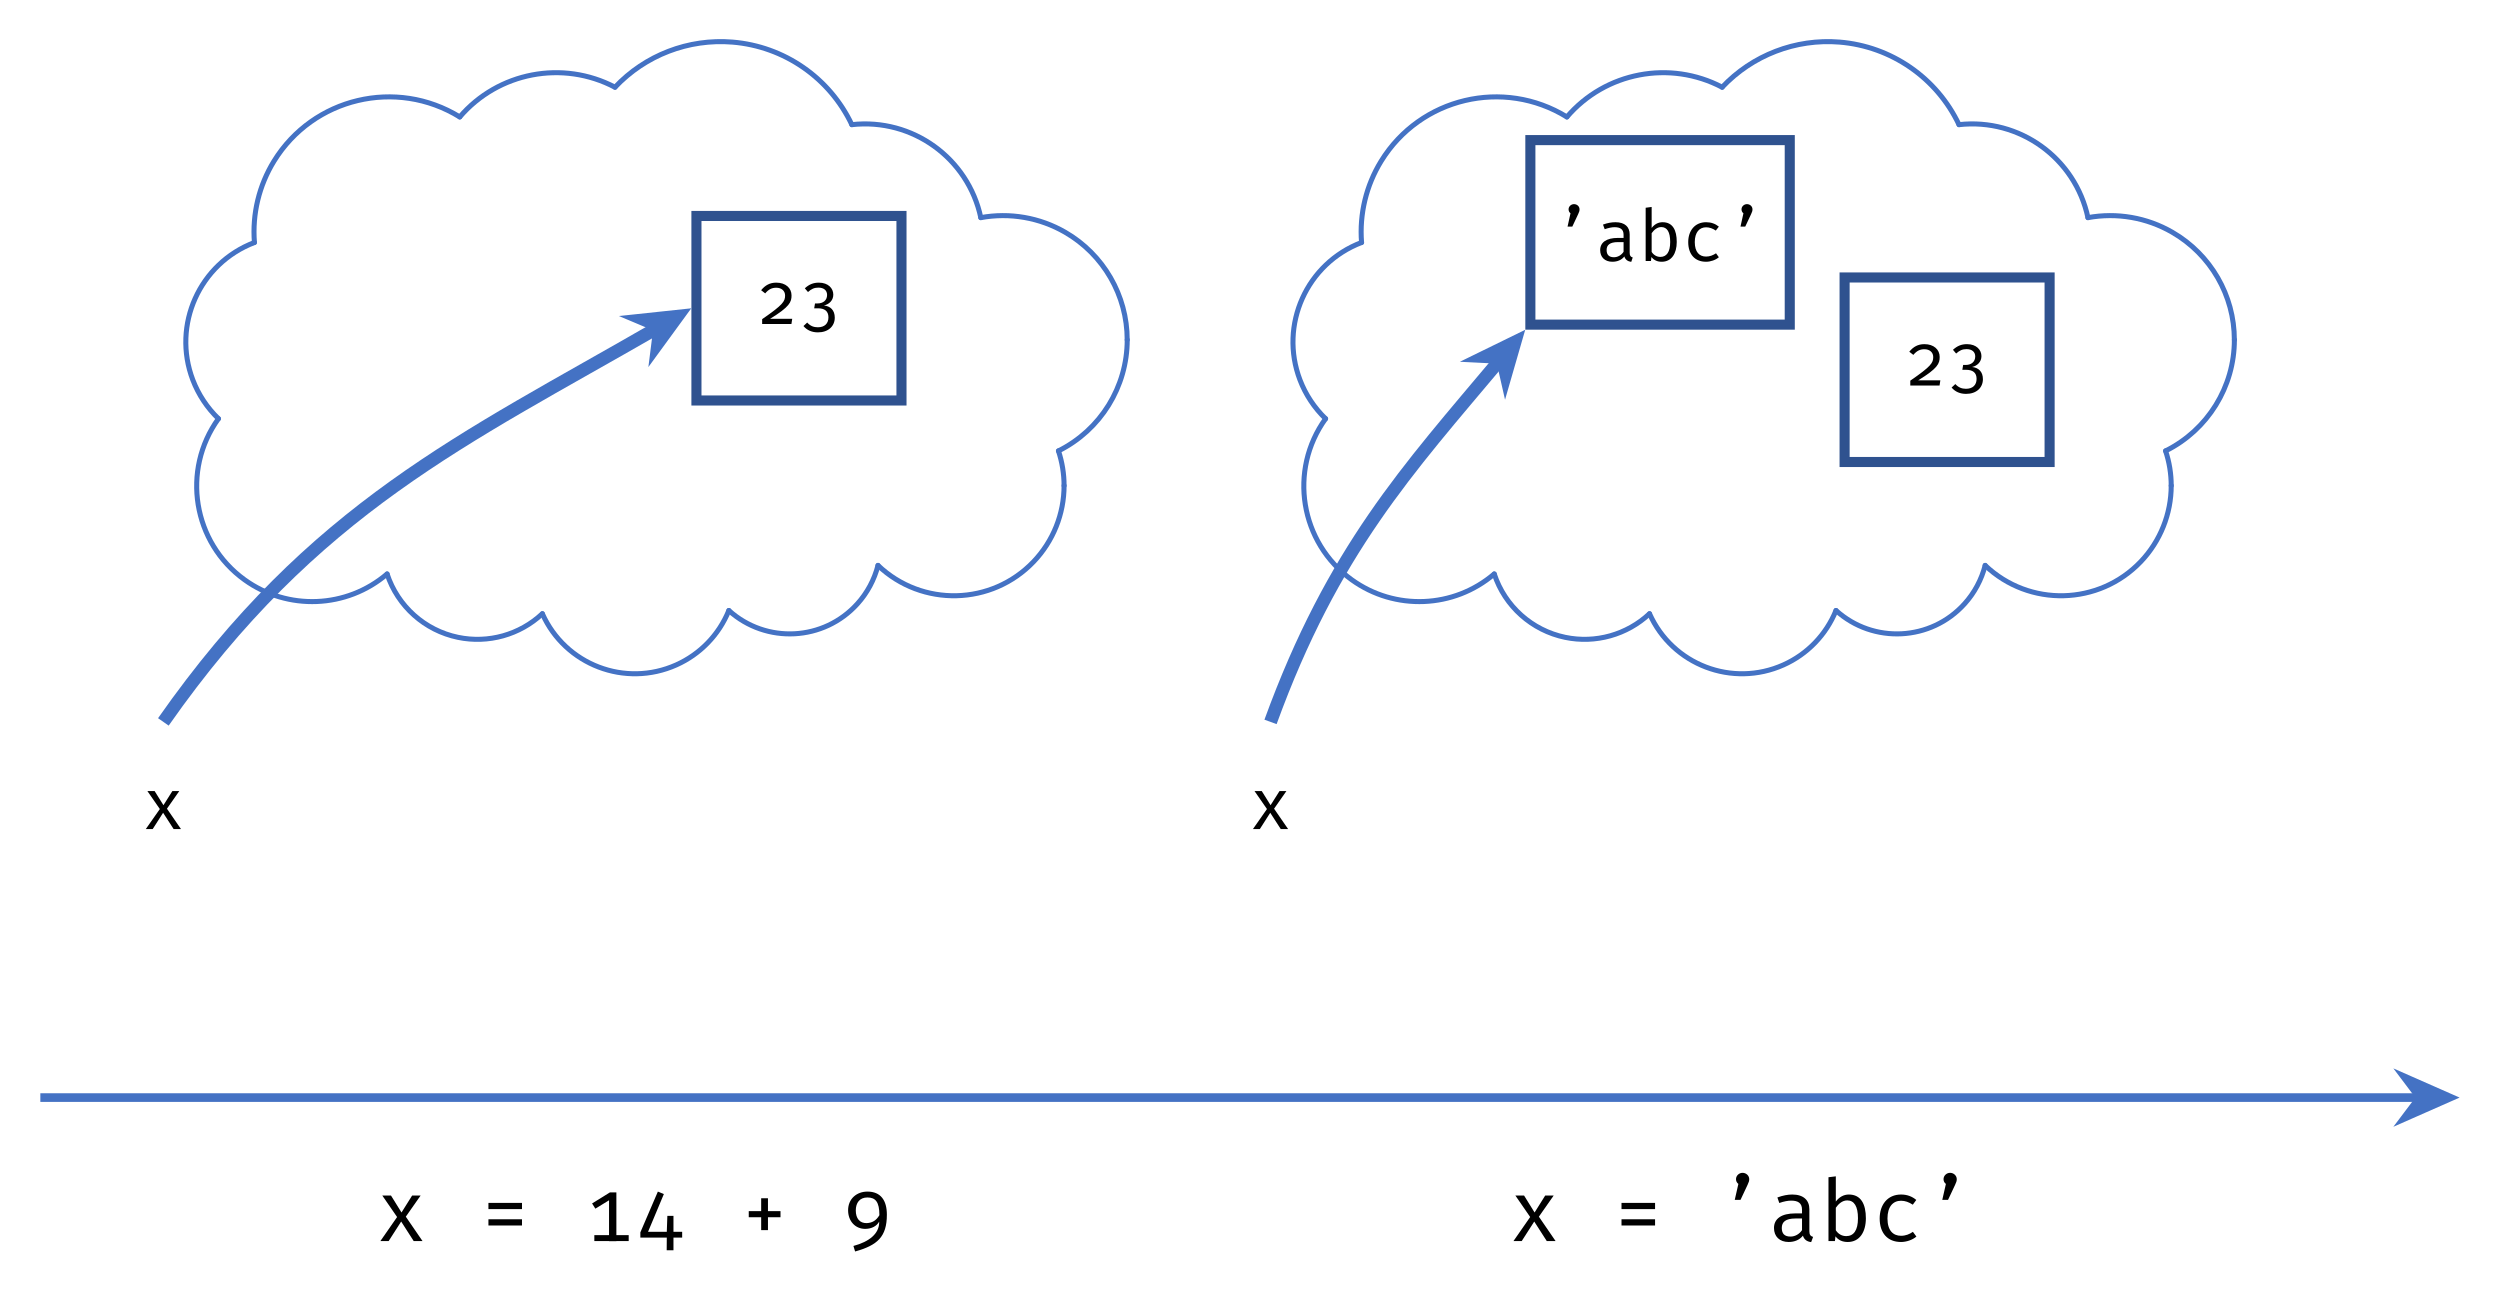
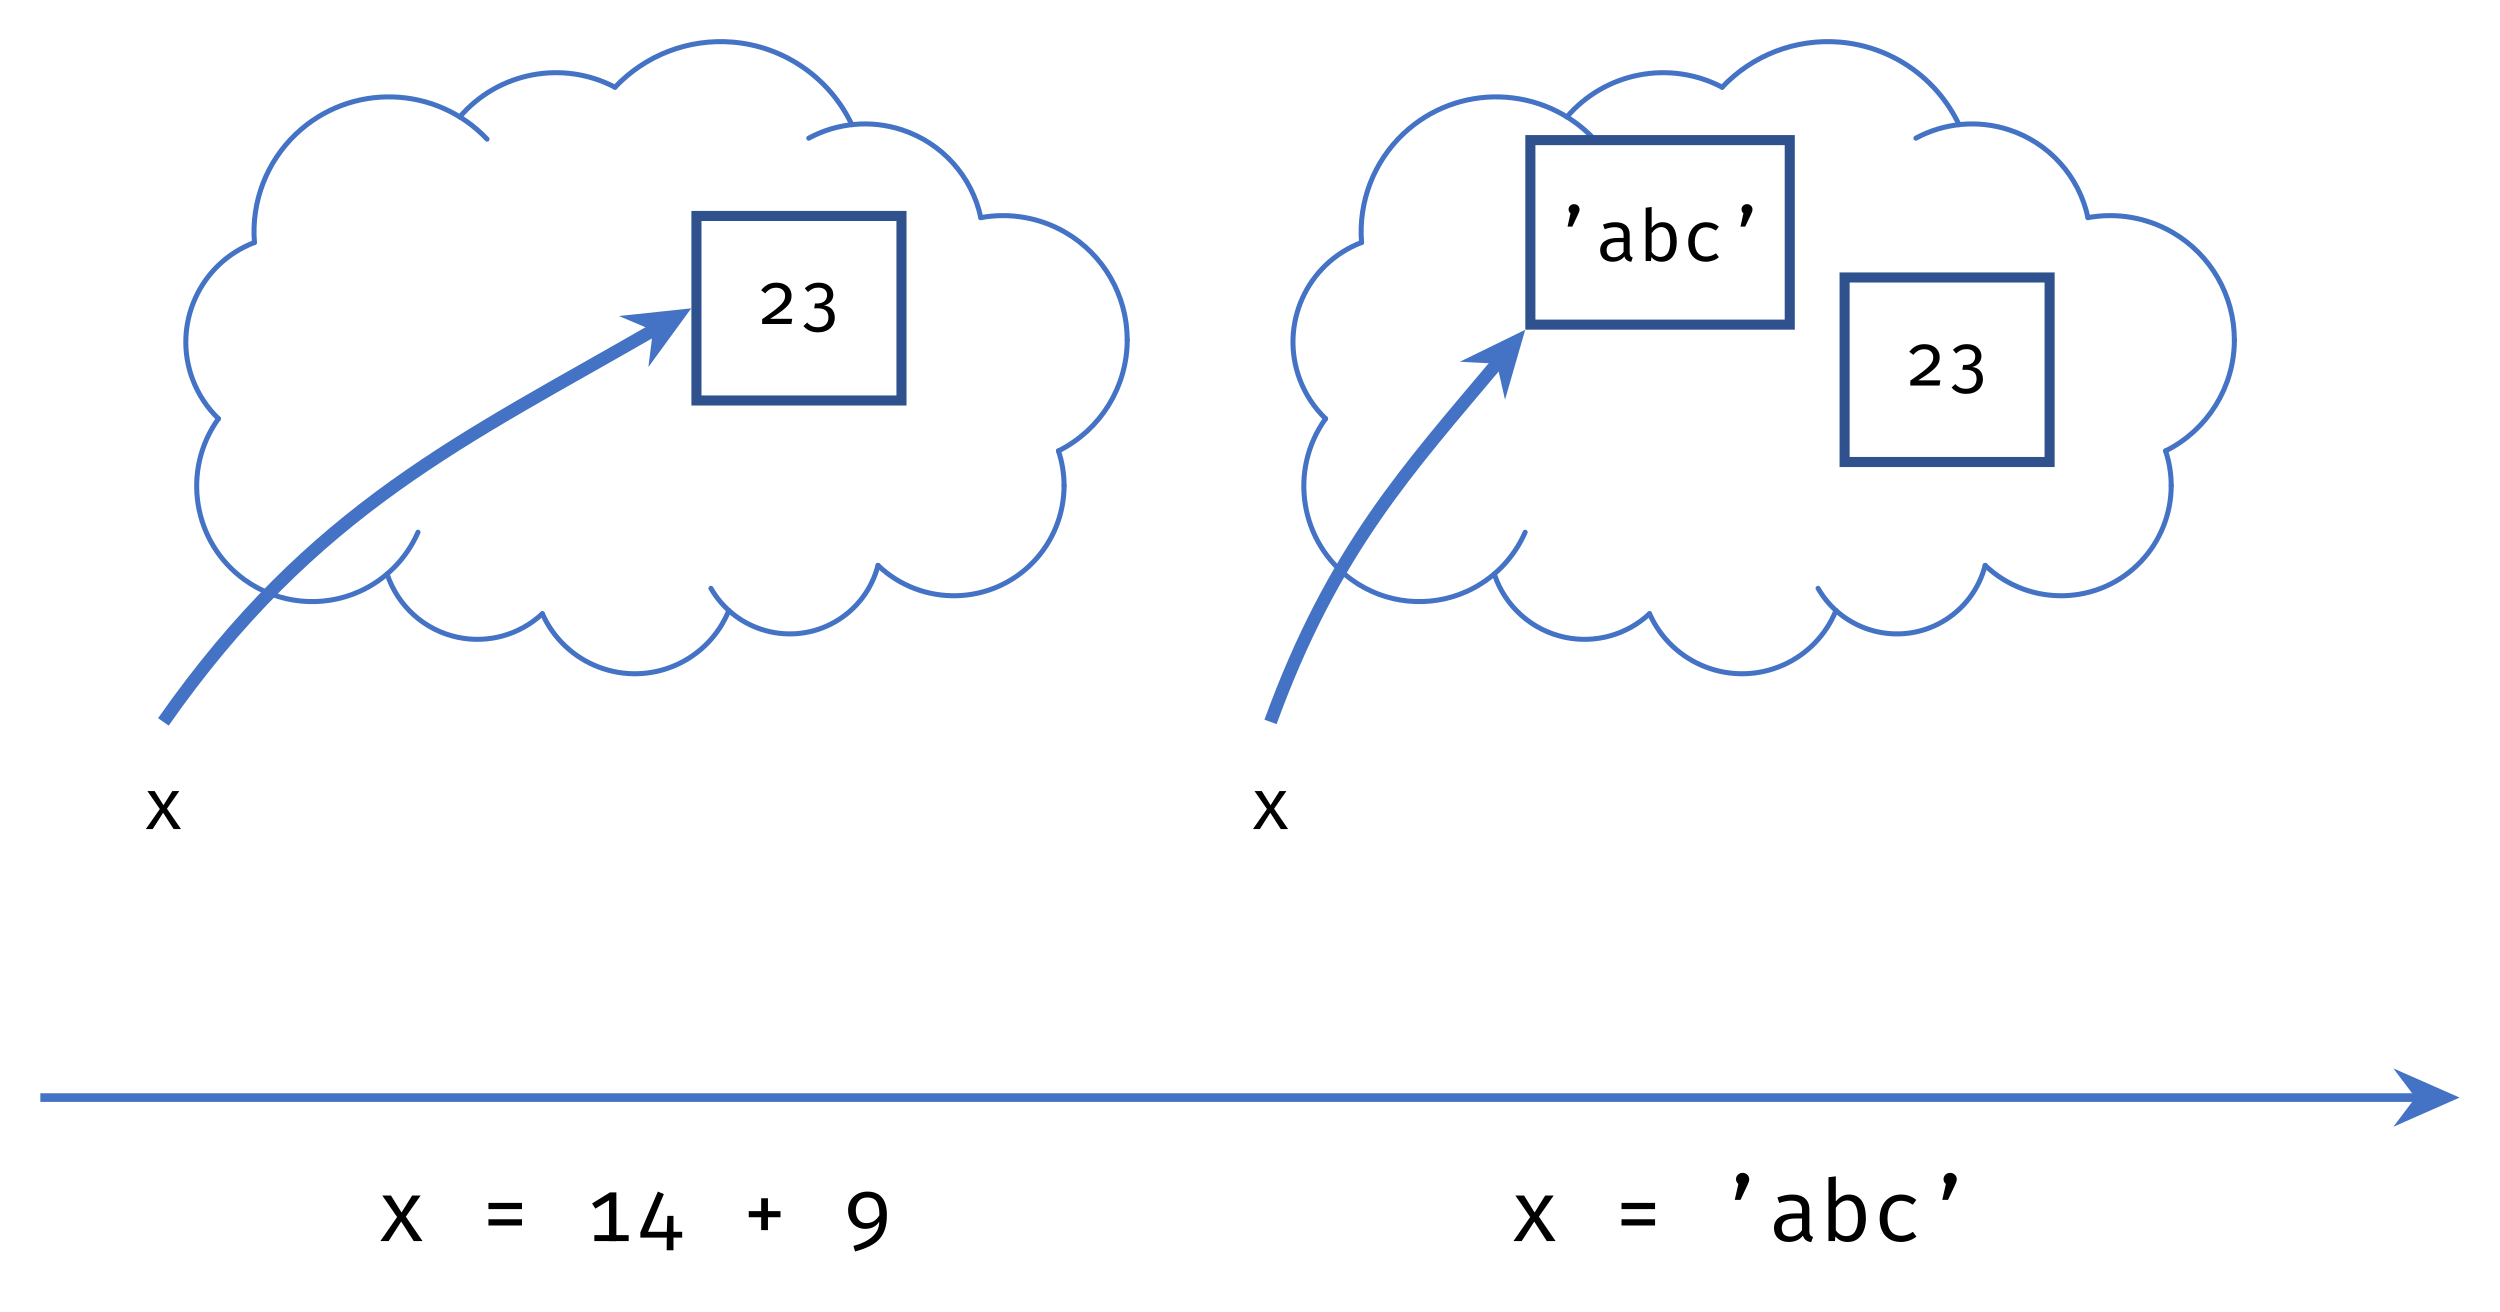
<svg xmlns="http://www.w3.org/2000/svg" xmlns:xlink="http://www.w3.org/1999/xlink" viewBox="0 0 345.646 181.297">
  <defs>
    <g>
      <g id="glyph-0-0">
        <path d="M 2.844 -5.719 C 1.953 -5.719 1.312 -5.359 0.75 -4.672 L 1.312 -4.234 C 1.797 -4.812 2.25 -5.016 2.844 -5.016 C 3.562 -5.016 4.062 -4.594 4.062 -3.938 C 4.062 -3.125 3.766 -2.656 0.891 -0.672 L 0.891 0 L 4.938 0 L 5.047 -0.719 L 1.984 -0.719 C 4.719 -2.391 4.953 -3.047 4.953 -3.953 C 4.953 -4.969 4.141 -5.719 2.844 -5.719 Z M 2.844 -5.719 " />
      </g>
      <g id="glyph-0-1">
        <path d="M 2.75 -5.719 C 1.984 -5.719 1.391 -5.469 0.812 -4.938 L 1.25 -4.422 C 1.719 -4.844 2.109 -5.031 2.688 -5.031 C 3.453 -5.031 3.891 -4.641 3.891 -4.016 C 3.891 -3.266 3.328 -2.844 2.578 -2.844 L 2.219 -2.844 L 2.109 -2.172 L 2.625 -2.172 C 3.531 -2.172 4.078 -1.797 4.078 -0.922 C 4.078 -0.078 3.562 0.453 2.609 0.453 C 2.031 0.453 1.562 0.266 1.141 -0.203 L 0.625 0.281 C 1.125 0.875 1.812 1.156 2.625 1.156 C 4.062 1.156 4.953 0.297 4.953 -0.875 C 4.953 -1.922 4.344 -2.469 3.453 -2.562 C 4.172 -2.719 4.75 -3.266 4.75 -4.062 C 4.75 -4.922 4.062 -5.719 2.75 -5.719 Z M 2.75 -5.719 " />
      </g>
      <g id="glyph-0-2">
        <path d="M 1.516 0 L 2.953 -2.25 L 4.406 0 L 5.422 0 L 3.484 -2.812 L 5.188 -5.25 L 4.234 -5.25 L 3 -3.297 L 1.781 -5.25 L 0.781 -5.25 L 2.5 -2.766 L 0.562 0 Z M 1.516 0 " />
      </g>
      <g id="glyph-0-3">
        <path d="M 2.297 -7.141 C 2.297 -6.906 2.406 -6.703 2.562 -6.594 L 2.156 -4.75 L 2.812 -4.75 L 3.625 -6.484 C 3.781 -6.797 3.812 -6.953 3.812 -7.141 C 3.812 -7.547 3.469 -7.859 3.047 -7.859 C 2.656 -7.859 2.297 -7.547 2.297 -7.141 Z M 2.297 -7.141 " />
      </g>
      <g id="glyph-0-4">
        <path d="M 4.766 -1.141 L 4.766 -3.672 C 4.766 -4.703 4.109 -5.359 2.797 -5.359 C 2.281 -5.359 1.719 -5.266 1.078 -5.031 L 1.312 -4.391 C 1.844 -4.578 2.328 -4.672 2.672 -4.672 C 3.453 -4.672 3.922 -4.391 3.922 -3.625 L 3.922 -3.188 L 3.141 -3.188 C 1.562 -3.188 0.688 -2.578 0.688 -1.5 C 0.688 -0.531 1.328 0.109 2.375 0.109 C 3.062 0.109 3.656 -0.141 4.031 -0.625 C 4.172 -0.156 4.531 0.062 4.984 0.125 L 5.188 -0.484 C 4.891 -0.562 4.766 -0.734 4.766 -1.141 Z M 2.594 -0.516 C 1.906 -0.516 1.578 -0.859 1.578 -1.516 C 1.578 -2.188 2 -2.609 3.156 -2.609 L 3.922 -2.609 L 3.922 -1.266 C 3.609 -0.797 3.109 -0.516 2.594 -0.516 Z M 2.594 -0.516 " />
      </g>
      <g id="glyph-0-5">
        <path d="M 1.828 -4.562 L 1.828 -7.469 L 1 -7.359 L 1 0 L 1.734 0 L 1.797 -0.547 C 2.156 -0.094 2.625 0.109 3.219 0.109 C 4.578 0.109 5.297 -1.031 5.297 -2.625 C 5.297 -4.281 4.734 -5.359 3.344 -5.359 C 2.734 -5.359 2.219 -5.078 1.828 -4.562 Z M 3.031 -0.562 C 2.547 -0.562 2.109 -0.812 1.828 -1.25 L 1.828 -3.844 C 2.125 -4.266 2.578 -4.688 3.156 -4.688 C 3.969 -4.688 4.391 -4 4.391 -2.625 C 4.391 -1.234 3.891 -0.562 3.031 -0.562 Z M 3.031 -0.562 " />
      </g>
      <g id="glyph-0-6">
        <path d="M 3.375 -0.609 C 2.469 -0.609 1.812 -1.203 1.812 -2.609 C 1.812 -3.984 2.469 -4.656 3.375 -4.656 C 3.844 -4.656 4.281 -4.5 4.719 -4.203 L 5.141 -4.75 C 4.641 -5.156 4.062 -5.359 3.375 -5.359 C 1.812 -5.359 0.906 -4.172 0.906 -2.609 C 0.906 -0.953 1.797 0.109 3.375 0.109 C 3.984 0.109 4.688 -0.125 5.141 -0.516 L 4.75 -1.062 C 4.344 -0.797 3.906 -0.609 3.375 -0.609 Z M 3.375 -0.609 " />
      </g>
      <g id="glyph-1-0">
        <path d="M 1.812 0 L 3.547 -2.703 L 5.281 0 L 6.5 0 L 4.188 -3.375 L 6.234 -6.297 L 5.062 -6.297 L 3.594 -3.953 L 2.141 -6.297 L 0.938 -6.297 L 2.984 -3.328 L 0.672 0 Z M 1.812 0 " />
      </g>
      <g id="glyph-1-1">
        <path d="M 5.906 -5.281 L 1.266 -5.281 L 1.266 -4.422 L 5.906 -4.422 Z M 5.906 -3.016 L 1.266 -3.016 L 1.266 -2.156 L 5.906 -2.156 Z M 5.906 -3.016 " />
      </g>
      <g id="glyph-1-2">
        <path d="M 6.312 -0.828 L 4.609 -0.828 L 4.609 -6.734 L 3.719 -6.734 L 1.25 -5.203 L 1.703 -4.484 L 3.594 -5.641 L 3.594 -0.828 L 1.562 -0.828 L 1.562 0 L 3.594 0 L 3.594 0.016 L 4.609 0.016 L 4.609 0 L 6.312 0 Z M 6.312 -0.828 " />
      </g>
      <g id="glyph-1-3">
        <path d="M 6.531 -1.281 L 5.328 -1.281 L 5.328 -3.484 L 4.484 -3.484 L 4.406 -1.281 L 1.812 -1.281 L 4 -6.5 L 3.172 -6.844 L 0.75 -1.203 L 0.75 -0.484 L 4.406 -0.484 L 4.391 1.266 L 5.328 1.266 L 5.328 -0.484 L 6.531 -0.484 Z M 6.531 -1.281 " />
      </g>
      <g id="glyph-1-4">
        <path d="M 4.047 -5.922 L 3.109 -5.922 L 3.109 -4.141 L 1.391 -4.141 L 1.391 -3.297 L 3.109 -3.297 L 3.109 -1.516 L 4.047 -1.516 L 4.047 -3.297 L 5.781 -3.297 L 5.781 -4.141 L 4.047 -4.141 Z M 4.047 -5.922 " />
      </g>
      <g id="glyph-1-5">
        <path d="M 3.453 -6.844 C 1.969 -6.844 0.781 -5.844 0.781 -4.266 C 0.781 -2.75 1.781 -1.672 3.172 -1.688 C 4.062 -1.703 4.734 -2.078 5.078 -2.688 L 5.078 -2.578 C 5.062 -1.031 3.734 0.078 1.516 0.672 L 1.75 1.438 C 4.828 0.578 6.141 -0.578 6.141 -3.656 C 6.141 -5.625 5.297 -6.844 3.453 -6.844 Z M 3.344 -2.484 C 2.406 -2.469 1.844 -3.109 1.844 -4.234 C 1.844 -5.312 2.391 -6.031 3.453 -6.031 C 4.562 -6.031 5.109 -5.422 5.109 -3.578 C 4.656 -2.828 4.109 -2.516 3.344 -2.484 Z M 3.344 -2.484 " />
      </g>
      <g id="glyph-1-6">
        <path d="M 2.75 -8.562 C 2.75 -8.281 2.875 -8.047 3.078 -7.906 L 2.578 -5.703 L 3.375 -5.703 L 4.344 -7.766 C 4.531 -8.156 4.578 -8.328 4.578 -8.562 C 4.578 -9.047 4.156 -9.438 3.656 -9.438 C 3.172 -9.438 2.75 -9.047 2.75 -8.562 Z M 2.75 -8.562 " />
      </g>
      <g id="glyph-1-7">
        <path d="M 5.719 -1.375 L 5.719 -4.406 C 5.719 -5.641 4.922 -6.438 3.359 -6.438 C 2.734 -6.438 2.062 -6.312 1.297 -6.031 L 1.562 -5.266 C 2.219 -5.5 2.781 -5.594 3.203 -5.594 C 4.141 -5.594 4.703 -5.266 4.703 -4.344 L 4.703 -3.828 L 3.766 -3.828 C 1.859 -3.828 0.828 -3.094 0.828 -1.812 C 0.828 -0.641 1.594 0.125 2.859 0.125 C 3.672 0.125 4.375 -0.172 4.828 -0.75 C 5 -0.172 5.438 0.078 5.969 0.141 L 6.234 -0.578 C 5.875 -0.688 5.719 -0.875 5.719 -1.375 Z M 3.109 -0.625 C 2.281 -0.625 1.906 -1.031 1.906 -1.812 C 1.906 -2.625 2.406 -3.125 3.797 -3.125 L 4.703 -3.125 L 4.703 -1.516 C 4.328 -0.953 3.734 -0.625 3.109 -0.625 Z M 3.109 -0.625 " />
      </g>
      <g id="glyph-1-8">
        <path d="M 2.203 -5.469 L 2.203 -8.953 L 1.188 -8.828 L 1.188 0 L 2.078 0 L 2.156 -0.656 C 2.578 -0.109 3.141 0.125 3.859 0.125 C 5.484 0.125 6.359 -1.25 6.359 -3.156 C 6.359 -5.125 5.672 -6.438 4 -6.438 C 3.281 -6.438 2.672 -6.078 2.203 -5.469 Z M 3.641 -0.688 C 3.047 -0.688 2.531 -0.984 2.203 -1.5 L 2.203 -4.609 C 2.547 -5.109 3.078 -5.625 3.781 -5.625 C 4.75 -5.625 5.266 -4.797 5.266 -3.156 C 5.266 -1.484 4.672 -0.688 3.641 -0.688 Z M 3.641 -0.688 " />
      </g>
      <g id="glyph-1-9">
        <path d="M 4.047 -0.734 C 2.969 -0.734 2.172 -1.438 2.172 -3.125 C 2.172 -4.781 2.953 -5.578 4.047 -5.578 C 4.609 -5.578 5.125 -5.391 5.672 -5.031 L 6.156 -5.688 C 5.562 -6.188 4.859 -6.438 4.047 -6.438 C 2.172 -6.438 1.094 -5.016 1.094 -3.125 C 1.094 -1.141 2.156 0.125 4.047 0.125 C 4.781 0.125 5.625 -0.156 6.172 -0.625 L 5.688 -1.281 C 5.219 -0.953 4.688 -0.734 4.047 -0.734 Z M 4.047 -0.734 " />
      </g>
    </g>
    <clipPath id="clip-0">
      <path clip-rule="nonzero" d="M 315 132 L 345.645 132 L 345.645 172 L 315 172 Z M 315 132 " />
    </clipPath>
  </defs>
  <path fill="none" stroke-width="1.196" stroke-linecap="butt" stroke-linejoin="miter" stroke="rgb(26.668%,44.707%,76.862%)" stroke-opacity="1" stroke-miterlimit="10" d="M -82.206 -99.214 L 246.611 -99.214 " transform="matrix(1,0,0,-1,87.784,52.536)" />
  <path fill-rule="nonzero" fill="rgb(26.668%,44.707%,76.862%)" fill-opacity="1" d="M 338.578 151.75 L 332.758 149.184 L 334.691 151.75 L 332.758 154.316 Z M 338.578 151.75 " />
  <g clip-path="url(#clip-0)">
    <path fill="none" stroke-width="1.196" stroke-linecap="butt" stroke-linejoin="miter" stroke="rgb(26.668%,44.707%,76.862%)" stroke-opacity="1" stroke-miterlimit="10" d="M 7.579 -0 L 1.758 2.566 L 3.692 -0 L 1.758 -2.567 Z M 7.579 -0 " transform="matrix(1,0,0,-1,330.9995,151.7498)" />
  </g>
  <path fill="none" stroke-width="0.697" stroke-linecap="round" stroke-linejoin="miter" stroke="rgb(26.668%,44.707%,76.862%)" stroke-opacity="1" stroke-miterlimit="10" d="M 68.06 5.559 C 68.06 11.692 64.786 17.36 59.478 20.427 C 55.954 22.462 51.821 23.177 47.818 22.446 " transform="matrix(1,0,0,-1,87.784,52.536)" />
  <path fill="none" stroke-width="0.697" stroke-linecap="round" stroke-linejoin="miter" stroke="rgb(26.668%,44.707%,76.862%)" stroke-opacity="1" stroke-miterlimit="10" d="M 58.556 -9.804 C 64.38 -6.902 68.064 -0.952 68.064 5.556 " transform="matrix(1,0,0,-1,87.784,52.536)" />
-   <path fill="none" stroke-width="0.697" stroke-linecap="round" stroke-linejoin="miter" stroke="rgb(26.668%,44.707%,76.862%)" stroke-opacity="1" stroke-miterlimit="10" d="M 47.821 22.446 C 46.068 30.677 38.357 36.235 29.993 35.302 " transform="matrix(1,0,0,-1,87.784,52.536)" />
+   <path fill="none" stroke-width="0.697" stroke-linecap="round" stroke-linejoin="miter" stroke="rgb(26.668%,44.707%,76.862%)" stroke-opacity="1" stroke-miterlimit="10" d="M 47.821 22.446 C 46.603 28.165 42.427 32.802 36.864 34.602 C 32.611 35.985 27.97 35.563 24.032 33.434 " transform="matrix(1,0,0,-1,87.784,52.536)" />
  <path fill="none" stroke-width="0.697" stroke-linecap="round" stroke-linejoin="miter" stroke="rgb(26.668%,44.707%,76.862%)" stroke-opacity="1" stroke-miterlimit="10" d="M 29.989 35.302 C 26.919 41.782 20.622 46.134 13.474 46.716 C 7.4 47.208 1.427 44.911 -2.753 40.477 " transform="matrix(1,0,0,-1,87.784,52.536)" />
  <path fill="none" stroke-width="0.697" stroke-linecap="round" stroke-linejoin="miter" stroke="rgb(26.668%,44.707%,76.862%)" stroke-opacity="1" stroke-miterlimit="10" d="M -2.757 40.477 C -9.991 44.274 -18.897 42.571 -24.218 36.368 " transform="matrix(1,0,0,-1,87.784,52.536)" />
-   <path fill="none" stroke-width="0.697" stroke-linecap="round" stroke-linejoin="miter" stroke="rgb(26.668%,44.707%,76.862%)" stroke-opacity="1" stroke-miterlimit="10" d="M -24.221 36.368 C -32.999 41.774 -44.491 39.04 -49.897 30.266 C -51.971 26.899 -52.921 22.954 -52.608 19.013 " transform="matrix(1,0,0,-1,87.784,52.536)" />
+   <path fill="none" stroke-width="0.697" stroke-linecap="round" stroke-linejoin="miter" stroke="rgb(26.668%,44.707%,76.862%)" stroke-opacity="1" stroke-miterlimit="10" d="M -20.444 33.298 C -27.522 40.786 -39.331 41.122 -46.823 34.048 C -50.925 30.169 -53.054 24.641 -52.608 19.013 " transform="matrix(1,0,0,-1,87.784,52.536)" />
  <path fill="none" stroke-width="0.697" stroke-linecap="round" stroke-linejoin="miter" stroke="rgb(26.668%,44.707%,76.862%)" stroke-opacity="1" stroke-miterlimit="10" d="M -52.604 19.009 C -60.202 16.118 -64.018 7.614 -61.128 0.016 C -60.354 -2.011 -59.143 -3.843 -57.581 -5.351 " transform="matrix(1,0,0,-1,87.784,52.536)" />
-   <path fill="none" stroke-width="0.697" stroke-linecap="round" stroke-linejoin="miter" stroke="rgb(26.668%,44.707%,76.862%)" stroke-opacity="1" stroke-miterlimit="10" d="M -57.585 -5.351 C -62.733 -12.503 -61.108 -22.48 -53.956 -27.632 C -47.987 -31.929 -39.858 -31.593 -34.264 -26.819 " transform="matrix(1,0,0,-1,87.784,52.536)" />
+   <path fill="none" stroke-width="0.697" stroke-linecap="round" stroke-linejoin="miter" stroke="rgb(26.668%,44.707%,76.862%)" stroke-opacity="1" stroke-miterlimit="10" d="M -57.585 -5.351 C -62.733 -12.503 -61.108 -22.48 -53.956 -27.632 C -49.327 -30.964 -43.268 -31.573 -38.069 -29.234 C -34.456 -27.605 -31.573 -24.687 -29.991 -21.05 " transform="matrix(1,0,0,-1,87.784,52.536)" />
  <path fill="none" stroke-width="0.697" stroke-linecap="round" stroke-linejoin="miter" stroke="rgb(26.668%,44.707%,76.862%)" stroke-opacity="1" stroke-miterlimit="10" d="M -34.264 -26.823 C -32.796 -31.28 -29.061 -34.624 -24.464 -35.581 C -20.276 -36.456 -15.925 -35.237 -12.8 -32.316 " transform="matrix(1,0,0,-1,87.784,52.536)" />
  <path fill="none" stroke-width="0.697" stroke-linecap="round" stroke-linejoin="miter" stroke="rgb(26.668%,44.707%,76.862%)" stroke-opacity="1" stroke-miterlimit="10" d="M -12.796 -32.319 C -9.639 -39.386 -1.35 -42.554 5.716 -39.394 C 9.017 -37.921 11.626 -35.222 12.986 -31.87 " transform="matrix(1,0,0,-1,87.784,52.536)" />
-   <path fill="none" stroke-width="0.697" stroke-linecap="round" stroke-linejoin="miter" stroke="rgb(26.668%,44.707%,76.862%)" stroke-opacity="1" stroke-miterlimit="10" d="M 12.986 -31.87 C 18.154 -36.523 26.111 -36.109 30.763 -30.941 C 32.126 -29.429 33.103 -27.605 33.607 -25.636 " transform="matrix(1,0,0,-1,87.784,52.536)" />
+   <path fill="none" stroke-width="0.697" stroke-linecap="round" stroke-linejoin="miter" stroke="rgb(26.668%,44.707%,76.862%)" stroke-opacity="1" stroke-miterlimit="10" d="M 10.509 -28.808 C 13.982 -34.831 21.681 -36.894 27.704 -33.421 C 30.638 -31.726 32.767 -28.917 33.607 -25.636 " transform="matrix(1,0,0,-1,87.784,52.536)" />
  <path fill="none" stroke-width="0.697" stroke-linecap="round" stroke-linejoin="miter" stroke="rgb(26.668%,44.707%,76.862%)" stroke-opacity="1" stroke-miterlimit="10" d="M 59.333 -14.609 C 59.333 -12.976 59.068 -11.355 58.556 -9.804 " transform="matrix(1,0,0,-1,87.784,52.536)" />
  <path fill="none" stroke-width="0.697" stroke-linecap="round" stroke-linejoin="miter" stroke="rgb(26.668%,44.707%,76.862%)" stroke-opacity="1" stroke-miterlimit="10" d="M 33.607 -25.636 C 39.7 -31.433 49.337 -31.194 55.134 -25.105 C 57.829 -22.273 59.333 -18.515 59.333 -14.605 " transform="matrix(1,0,0,-1,87.784,52.536)" />
  <path fill-rule="nonzero" fill="rgb(100%,100%,100%)" fill-opacity="1" stroke-width="1.395" stroke-linecap="butt" stroke-linejoin="miter" stroke="rgb(18.43%,32.158%,56.078%)" stroke-opacity="1" stroke-miterlimit="10" d="M 8.505 -2.835 L 36.853 -2.835 L 36.853 22.677 L 8.505 22.677 Z M 8.505 -2.835 " transform="matrix(1,0,0,-1,87.784,52.536)" />
  <g fill="rgb(0%,0%,0%)" fill-opacity="1">
    <use xlink:href="#glyph-0-0" x="104.483" y="44.797" />
    <use xlink:href="#glyph-0-1" x="110.461" y="44.797" />
  </g>
  <g fill="rgb(0%,0%,0%)" fill-opacity="1">
    <use xlink:href="#glyph-0-2" x="19.598" y="114.622" />
  </g>
  <path fill="none" stroke-width="1.793" stroke-linecap="butt" stroke-linejoin="miter" stroke="rgb(26.668%,44.707%,76.862%)" stroke-opacity="1" stroke-miterlimit="10" d="M -65.198 -47.273 C -44.421 -17.601 -23.561 -8.191 2.997 7.145 " transform="matrix(1,0,0,-1,87.784,52.536)" />
  <path fill-rule="nonzero" fill="rgb(26.668%,44.707%,76.862%)" fill-opacity="1" stroke-width="1.531" stroke-linecap="butt" stroke-linejoin="miter" stroke="rgb(26.668%,44.707%,76.862%)" stroke-opacity="1" stroke-miterlimit="10" d="M 7.161 -0.001 L 2.252 2.175 L 3.901 0 L 2.253 -2.174 Z M 7.161 -0.001 " transform="matrix(0.86601,-0.49998,-0.49998,-0.86601,87.73517,47.14978)" />
  <g fill="rgb(0%,0%,0%)" fill-opacity="1">
    <use xlink:href="#glyph-1-0" x="51.918" y="171.591" />
  </g>
  <g fill="rgb(0%,0%,0%)" fill-opacity="1">
    <use xlink:href="#glyph-1-1" x="66.264" y="171.591" />
  </g>
  <g fill="rgb(0%,0%,0%)" fill-opacity="1">
    <use xlink:href="#glyph-1-2" x="80.61" y="171.591" />
    <use xlink:href="#glyph-1-3" x="87.784" y="171.591" />
  </g>
  <g fill="rgb(0%,0%,0%)" fill-opacity="1">
    <use xlink:href="#glyph-1-4" x="102.13" y="171.591" />
  </g>
  <g fill="rgb(0%,0%,0%)" fill-opacity="1">
    <use xlink:href="#glyph-1-5" x="116.476" y="171.591" />
  </g>
  <path fill="none" stroke-width="0.697" stroke-linecap="round" stroke-linejoin="miter" stroke="rgb(26.668%,44.707%,76.862%)" stroke-opacity="1" stroke-miterlimit="10" d="M 221.134 5.559 C 221.134 11.692 217.861 17.36 212.548 20.427 C 209.029 22.462 204.892 23.177 200.892 22.446 " transform="matrix(1,0,0,-1,87.784,52.536)" />
  <path fill="none" stroke-width="0.697" stroke-linecap="round" stroke-linejoin="miter" stroke="rgb(26.668%,44.707%,76.862%)" stroke-opacity="1" stroke-miterlimit="10" d="M 211.63 -9.804 C 217.454 -6.902 221.138 -0.952 221.138 5.556 " transform="matrix(1,0,0,-1,87.784,52.536)" />
-   <path fill="none" stroke-width="0.697" stroke-linecap="round" stroke-linejoin="miter" stroke="rgb(26.668%,44.707%,76.862%)" stroke-opacity="1" stroke-miterlimit="10" d="M 200.892 22.446 C 199.142 30.677 191.431 36.235 183.068 35.302 " transform="matrix(1,0,0,-1,87.784,52.536)" />
+   <path fill="none" stroke-width="0.697" stroke-linecap="round" stroke-linejoin="miter" stroke="rgb(26.668%,44.707%,76.862%)" stroke-opacity="1" stroke-miterlimit="10" d="M 200.892 22.446 C 199.677 28.165 195.497 32.802 189.939 34.602 C 185.681 35.985 181.044 35.563 177.107 33.434 " transform="matrix(1,0,0,-1,87.784,52.536)" />
  <path fill="none" stroke-width="0.697" stroke-linecap="round" stroke-linejoin="miter" stroke="rgb(26.668%,44.707%,76.862%)" stroke-opacity="1" stroke-miterlimit="10" d="M 183.064 35.302 C 179.993 41.782 173.693 46.134 166.548 46.716 C 160.474 47.208 154.501 44.911 150.318 40.477 " transform="matrix(1,0,0,-1,87.784,52.536)" />
  <path fill="none" stroke-width="0.697" stroke-linecap="round" stroke-linejoin="miter" stroke="rgb(26.668%,44.707%,76.862%)" stroke-opacity="1" stroke-miterlimit="10" d="M 150.318 40.477 C 143.079 44.274 134.177 42.571 128.853 36.368 " transform="matrix(1,0,0,-1,87.784,52.536)" />
-   <path fill="none" stroke-width="0.697" stroke-linecap="round" stroke-linejoin="miter" stroke="rgb(26.668%,44.707%,76.862%)" stroke-opacity="1" stroke-miterlimit="10" d="M 128.849 36.368 C 120.075 41.774 108.579 39.04 103.177 30.266 C 101.103 26.899 100.153 22.954 100.462 19.013 " transform="matrix(1,0,0,-1,87.784,52.536)" />
+   <path fill="none" stroke-width="0.697" stroke-linecap="round" stroke-linejoin="miter" stroke="rgb(26.668%,44.707%,76.862%)" stroke-opacity="1" stroke-miterlimit="10" d="M 132.63 33.298 C 125.552 40.786 113.743 41.122 106.251 34.048 C 102.146 30.169 100.017 24.641 100.462 19.013 " transform="matrix(1,0,0,-1,87.784,52.536)" />
  <path fill="none" stroke-width="0.697" stroke-linecap="round" stroke-linejoin="miter" stroke="rgb(26.668%,44.707%,76.862%)" stroke-opacity="1" stroke-miterlimit="10" d="M 100.466 19.009 C 92.868 16.118 89.056 7.614 91.946 0.016 C 92.716 -2.011 93.931 -3.843 95.489 -5.351 " transform="matrix(1,0,0,-1,87.784,52.536)" />
-   <path fill="none" stroke-width="0.697" stroke-linecap="round" stroke-linejoin="miter" stroke="rgb(26.668%,44.707%,76.862%)" stroke-opacity="1" stroke-miterlimit="10" d="M 95.489 -5.351 C 90.337 -12.503 91.962 -22.48 99.118 -27.632 C 105.083 -31.929 113.216 -31.593 118.806 -26.819 " transform="matrix(1,0,0,-1,87.784,52.536)" />
+   <path fill="none" stroke-width="0.697" stroke-linecap="round" stroke-linejoin="miter" stroke="rgb(26.668%,44.707%,76.862%)" stroke-opacity="1" stroke-miterlimit="10" d="M 95.489 -5.351 C 90.337 -12.503 91.962 -22.48 99.118 -27.632 C 103.747 -30.964 109.802 -31.573 115.001 -29.234 C 118.618 -27.605 121.497 -24.687 123.083 -21.05 " transform="matrix(1,0,0,-1,87.784,52.536)" />
  <path fill="none" stroke-width="0.697" stroke-linecap="round" stroke-linejoin="miter" stroke="rgb(26.668%,44.707%,76.862%)" stroke-opacity="1" stroke-miterlimit="10" d="M 118.81 -26.823 C 120.275 -31.28 124.013 -34.624 128.611 -35.581 C 132.798 -36.456 137.15 -35.237 140.275 -32.316 " transform="matrix(1,0,0,-1,87.784,52.536)" />
  <path fill="none" stroke-width="0.697" stroke-linecap="round" stroke-linejoin="miter" stroke="rgb(26.668%,44.707%,76.862%)" stroke-opacity="1" stroke-miterlimit="10" d="M 140.279 -32.319 C 143.435 -39.386 151.724 -42.554 158.79 -39.394 C 162.091 -37.921 164.696 -35.222 166.056 -31.87 " transform="matrix(1,0,0,-1,87.784,52.536)" />
-   <path fill="none" stroke-width="0.697" stroke-linecap="round" stroke-linejoin="miter" stroke="rgb(26.668%,44.707%,76.862%)" stroke-opacity="1" stroke-miterlimit="10" d="M 166.06 -31.87 C 171.224 -36.523 179.185 -36.109 183.837 -30.941 C 185.2 -29.429 186.177 -27.605 186.681 -25.636 " transform="matrix(1,0,0,-1,87.784,52.536)" />
+   <path fill="none" stroke-width="0.697" stroke-linecap="round" stroke-linejoin="miter" stroke="rgb(26.668%,44.707%,76.862%)" stroke-opacity="1" stroke-miterlimit="10" d="M 163.579 -28.808 C 167.056 -34.831 174.755 -36.894 180.775 -33.421 C 183.712 -31.726 185.841 -28.917 186.681 -25.636 " transform="matrix(1,0,0,-1,87.784,52.536)" />
  <path fill="none" stroke-width="0.697" stroke-linecap="round" stroke-linejoin="miter" stroke="rgb(26.668%,44.707%,76.862%)" stroke-opacity="1" stroke-miterlimit="10" d="M 212.404 -14.609 C 212.404 -12.976 212.142 -11.355 211.626 -9.804 " transform="matrix(1,0,0,-1,87.784,52.536)" />
  <path fill="none" stroke-width="0.697" stroke-linecap="round" stroke-linejoin="miter" stroke="rgb(26.668%,44.707%,76.862%)" stroke-opacity="1" stroke-miterlimit="10" d="M 186.681 -25.636 C 192.771 -31.433 202.411 -31.194 208.208 -25.105 C 210.9 -22.273 212.404 -18.515 212.404 -14.605 " transform="matrix(1,0,0,-1,87.784,52.536)" />
  <path fill-rule="nonzero" fill="rgb(100%,100%,100%)" fill-opacity="1" stroke-width="1.395" stroke-linecap="butt" stroke-linejoin="miter" stroke="rgb(18.43%,32.158%,56.078%)" stroke-opacity="1" stroke-miterlimit="10" d="M 123.802 7.653 L 159.665 7.653 L 159.665 33.165 L 123.802 33.165 Z M 123.802 7.653 " transform="matrix(1,0,0,-1,87.784,52.536)" />
  <g fill="rgb(0%,0%,0%)" fill-opacity="1">
    <use xlink:href="#glyph-0-3" x="214.572" y="36.082" />
    <use xlink:href="#glyph-0-4" x="220.55" y="36.082" />
    <use xlink:href="#glyph-0-5" x="226.527" y="36.082" />
    <use xlink:href="#glyph-0-6" x="232.505" y="36.082" />
    <use xlink:href="#glyph-0-3" x="238.482" y="36.082" />
  </g>
  <path fill-rule="nonzero" fill="rgb(100%,100%,100%)" fill-opacity="1" stroke-width="1.395" stroke-linecap="butt" stroke-linejoin="miter" stroke="rgb(18.43%,32.158%,56.078%)" stroke-opacity="1" stroke-miterlimit="10" d="M 167.247 -11.339 L 195.591 -11.339 L 195.591 14.173 L 167.247 14.173 Z M 167.247 -11.339 " transform="matrix(1,0,0,-1,87.784,52.536)" />
  <g fill="rgb(0%,0%,0%)" fill-opacity="1">
    <use xlink:href="#glyph-0-0" x="263.223" y="53.301" />
    <use xlink:href="#glyph-0-1" x="269.201" y="53.301" />
  </g>
  <g fill="rgb(0%,0%,0%)" fill-opacity="1">
    <use xlink:href="#glyph-0-2" x="172.668" y="114.622" />
  </g>
  <path fill="none" stroke-width="1.793" stroke-linecap="butt" stroke-linejoin="miter" stroke="rgb(26.668%,44.707%,76.862%)" stroke-opacity="1" stroke-miterlimit="10" d="M 87.876 -47.273 C 96.521 -23.519 106.857 -12.409 119.536 2.704 " transform="matrix(1,0,0,-1,87.784,52.536)" />
  <path fill-rule="nonzero" fill="rgb(26.668%,44.707%,76.862%)" fill-opacity="1" stroke-width="1.531" stroke-linecap="butt" stroke-linejoin="miter" stroke="rgb(26.668%,44.707%,76.862%)" stroke-opacity="1" stroke-miterlimit="10" d="M 7.161 -0 L 2.255 2.176 L 3.903 -0.001 L 2.254 -2.175 Z M 7.161 -0 " transform="matrix(0.64278,-0.76602,-0.76602,-0.64278,205.0571,52.52826)" />
  <g fill="rgb(0%,0%,0%)" fill-opacity="1">
    <use xlink:href="#glyph-1-0" x="208.575" y="171.591" />
  </g>
  <g fill="rgb(0%,0%,0%)" fill-opacity="1">
    <use xlink:href="#glyph-1-1" x="222.921" y="171.591" />
  </g>
  <g fill="rgb(0%,0%,0%)" fill-opacity="1">
    <use xlink:href="#glyph-1-6" x="237.267" y="171.591" />
    <use xlink:href="#glyph-1-7" x="244.441" y="171.591" />
    <use xlink:href="#glyph-1-8" x="251.614" y="171.591" />
    <use xlink:href="#glyph-1-9" x="258.787" y="171.591" />
    <use xlink:href="#glyph-1-6" x="265.96" y="171.591" />
  </g>
</svg>
